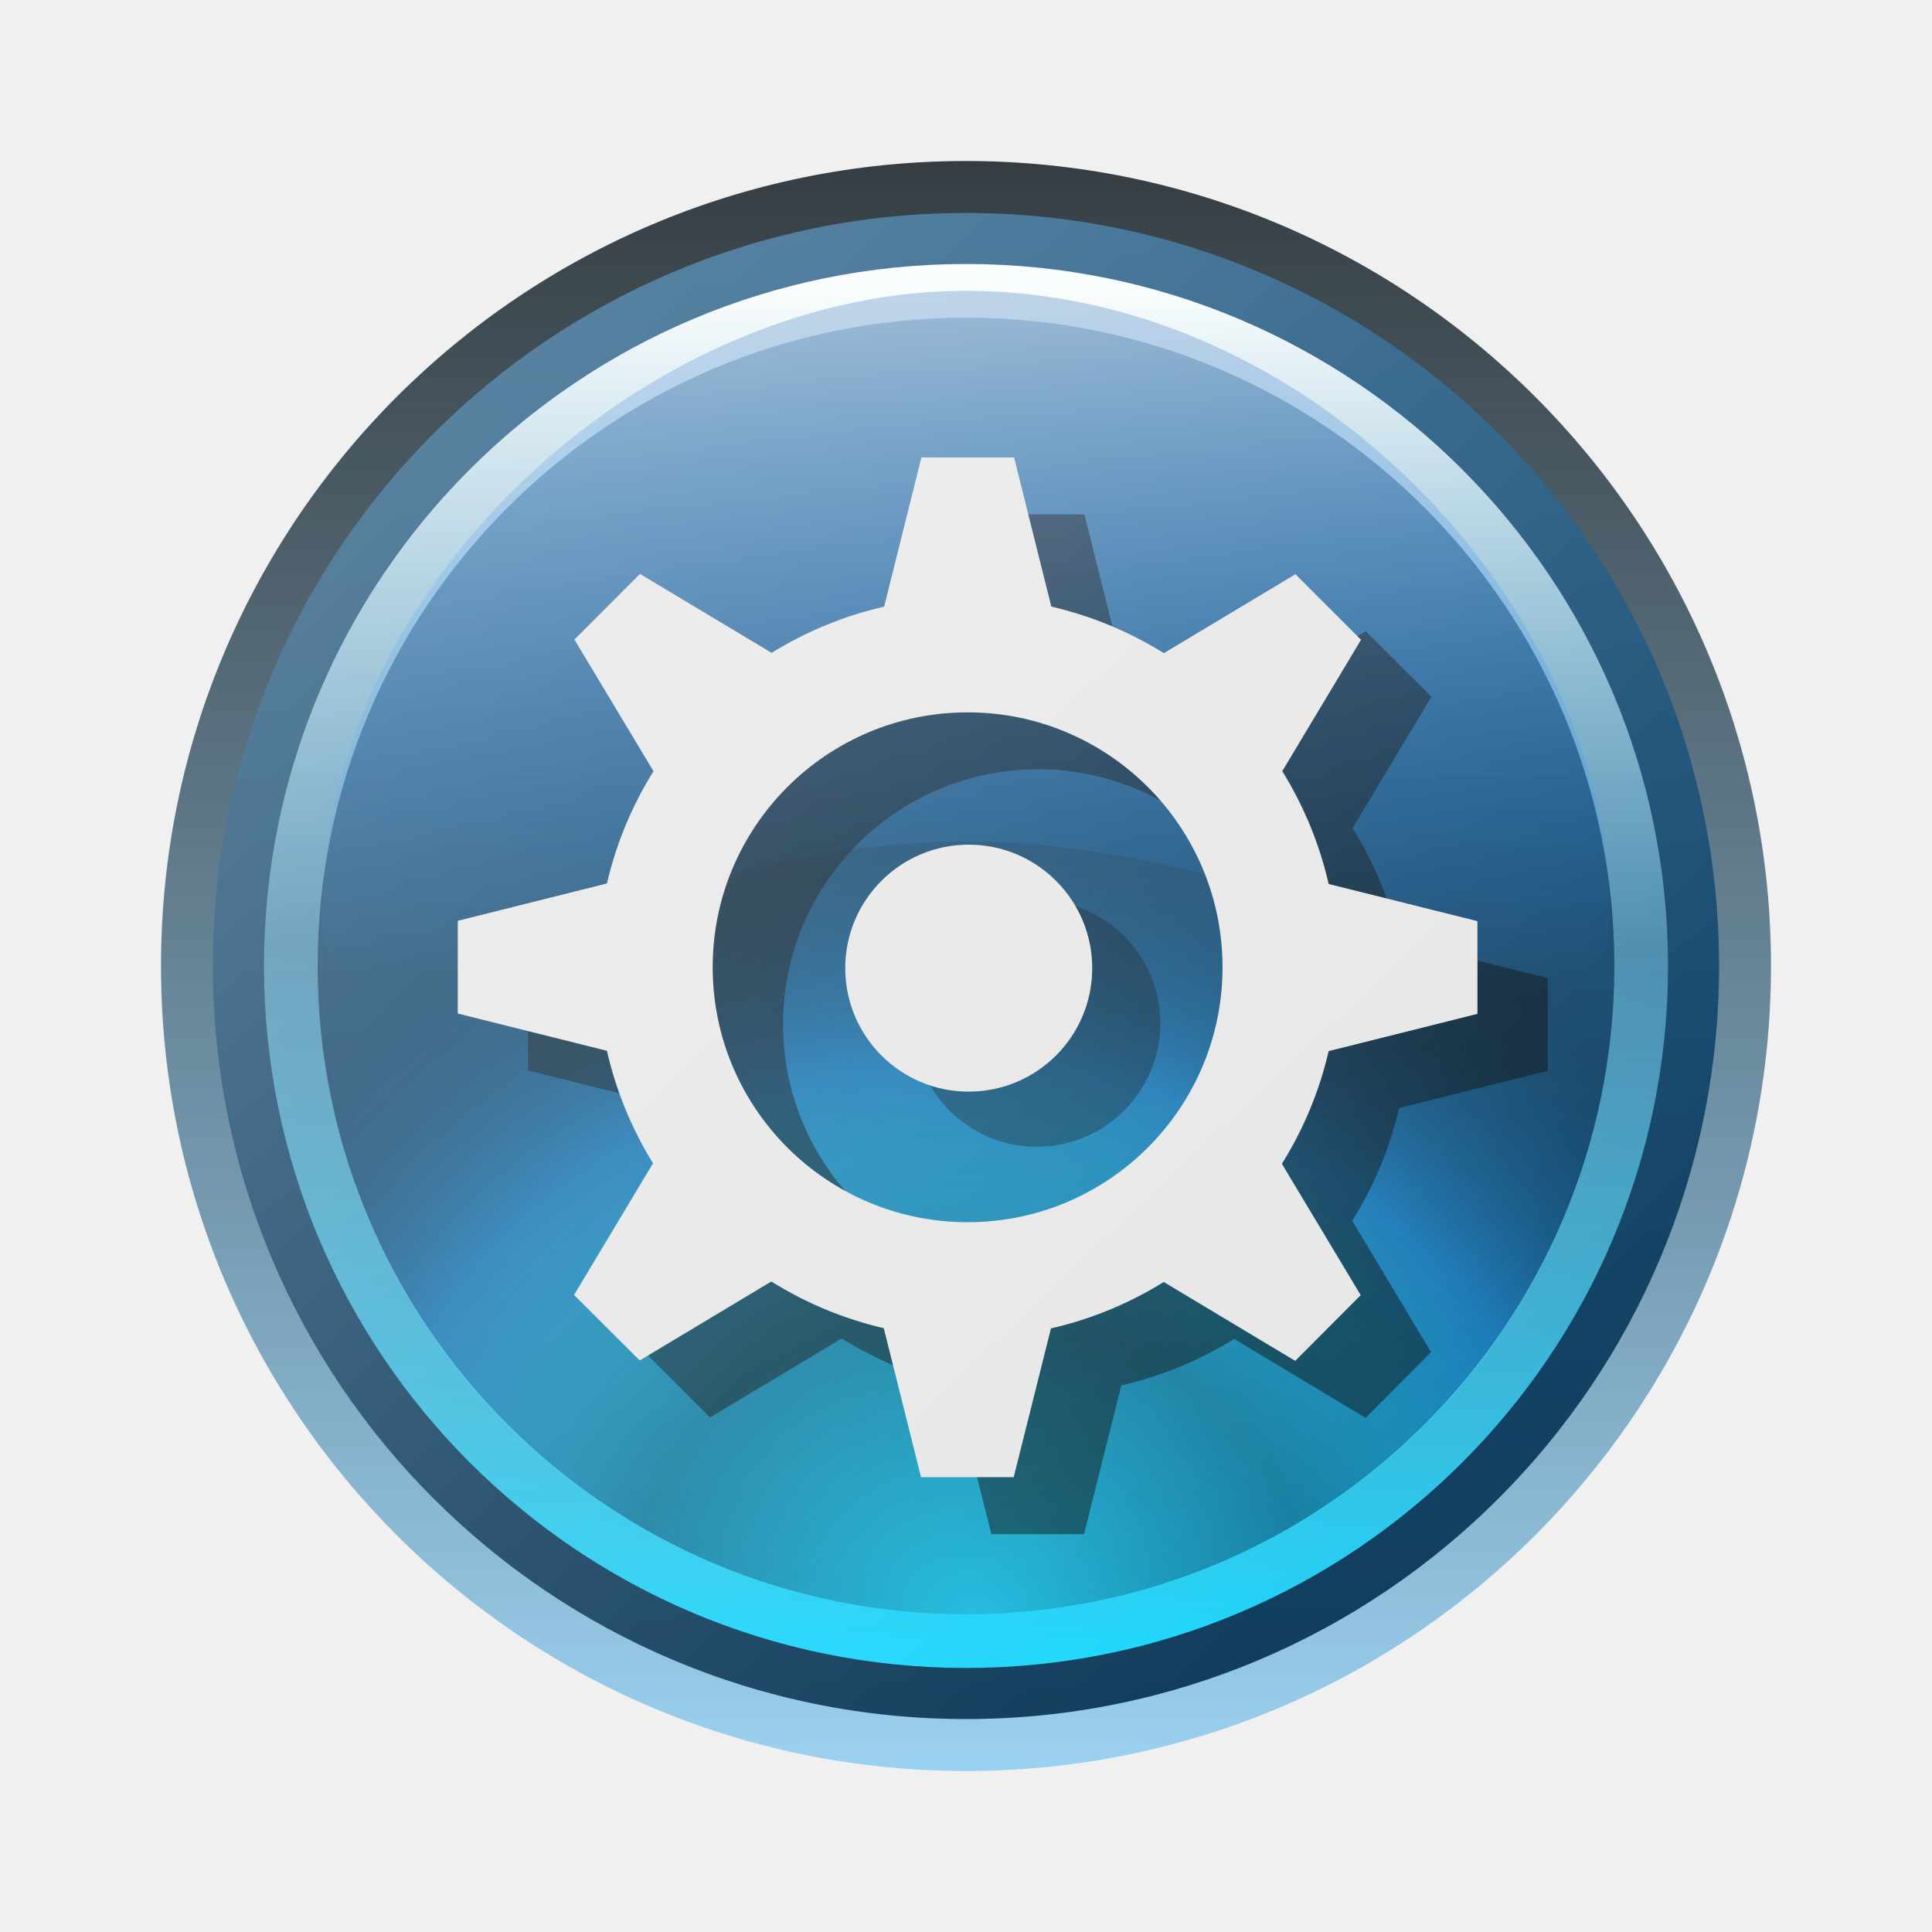
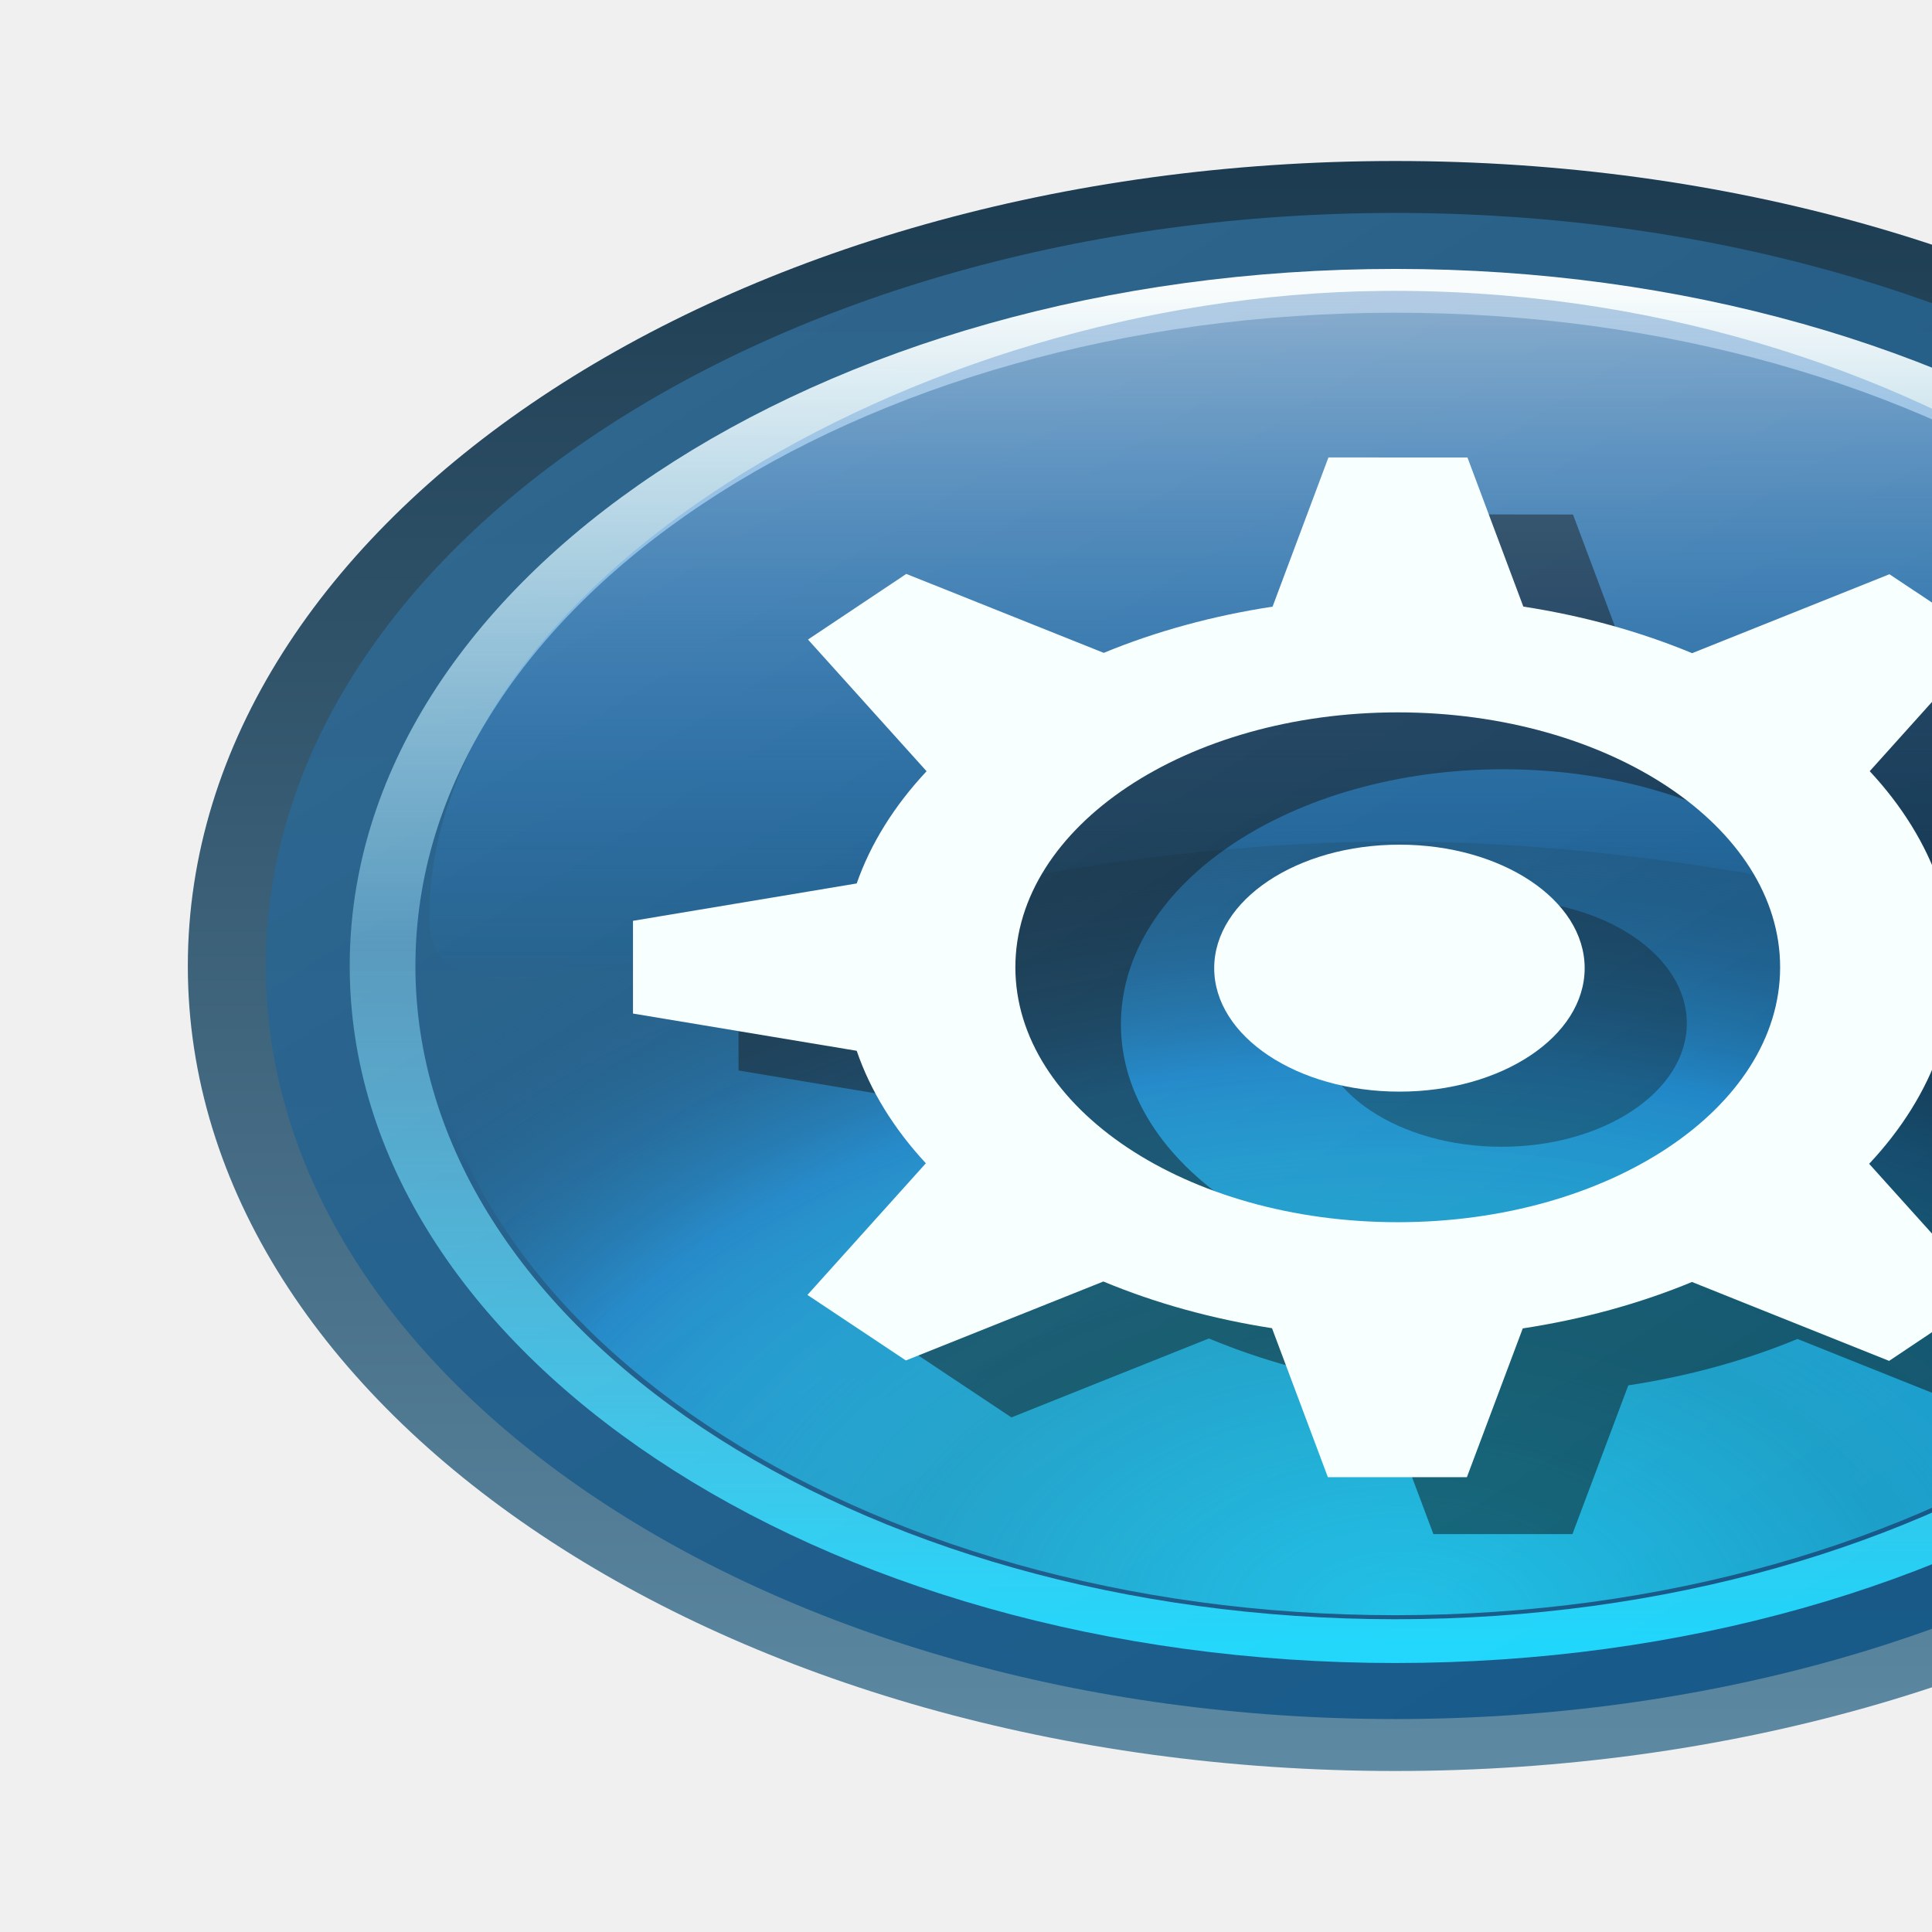
<svg xmlns="http://www.w3.org/2000/svg" xmlns:xlink="http://www.w3.org/1999/xlink" width="36" height="36" viewBox="0 0 36 36" version="1.1" id="svg8">
  <defs id="defs2">
+     <linearGradient id="linearGradient51">
+       <stop style="stop-color:#5e8aa4;stop-opacity:1;" offset="0" id="stop50" />
+       <stop style="stop-color:#1c3b50;stop-opacity:1;" offset="1" id="stop51" />
+     </linearGradient>
    <linearGradient id="linearGradient854">
      <stop style="stop-color:#104e7b;stop-opacity:1" offset="0" id="stop849" />
-       <stop style="stop-color:#0b3757;stop-opacity:1" offset="1" id="stop852" />
-     </linearGradient>
-     <linearGradient id="linearGradient1836">
-       <stop style="stop-color:#8cccf1;stop-opacity:0.849;" offset="0" id="stop1832" />
-       <stop style="stop-color:#071016;stop-opacity:0.798;" offset="1" id="stop1834" />
+       <stop style="stop-color:#115586;stop-opacity:1;" offset="1" id="stop852" />
    </linearGradient>
    <linearGradient id="linearGradient1763">
      <stop style="stop-color:#f8fcfc;stop-opacity:1" offset="0" id="stop1759" />
      <stop id="stop1769" offset="0.483" style="stop-color:#7ccced;stop-opacity:0.496" />
      <stop style="stop-color:#19d5fb;stop-opacity:1" offset="1" id="stop1761" />
    </linearGradient>
    <radialGradient xlink:href="#linearGradient892" id="radialGradient896" cx="17.281" cy="99.091" fx="17.281" fy="99.091" r="7" gradientTransform="matrix(1.708393,-1.422483,1.6197,1.567821,-245.9046,1042.923)" gradientUnits="userSpaceOnUse" />
    <linearGradient id="linearGradient892">
      <stop style="stop-color:#19d5fb;stop-opacity:0.82" offset="0" id="stop888" />
-       <stop id="stop1494" offset="0.388" style="stop-color:#19d5fb;stop-opacity:0.42;" />
-       <stop style="stop-color:#1575b3;stop-opacity:1;" offset="0.701" id="stop1496" />
+       <stop id="stop1494" offset="0.388" style="stop-color:#19d5fb;stop-opacity:0.561;" />
+       <stop style="stop-color:#1480c4;stop-opacity:1;" offset="0.701" id="stop1496" />
      <stop style="stop-color:#0f4b75;stop-opacity:0.004" offset="1" id="stop890" />
    </linearGradient>
    <linearGradient xlink:href="#linearGradient1763" id="linearGradient1765" x1="-79.57" y1="1100.246" x2="-79.586" y2="1127.793" gradientUnits="userSpaceOnUse" gradientTransform="matrix(0.9149628,0,0,0.9149628,16.73954,142.2332)" />
    <linearGradient xlink:href="#linearGradient1783" id="linearGradient1785" x1="-79.46" y1="1100.078" x2="-79.46" y2="1114.228" gradientUnits="userSpaceOnUse" gradientTransform="matrix(0.8571429,0,0,0.8984845,12.14286,160.6078)" />
    <linearGradient id="linearGradient1783">
      <stop style="stop-color:#96b8d9;stop-opacity:0.808" offset="0" id="stop1779" />
      <stop style="stop-color:#007ef2;stop-opacity:0.004" offset="1" id="stop1781" />
    </linearGradient>
-     <linearGradient xlink:href="#linearGradient1836" id="linearGradient1838" x1="-78.917" y1="1129.677" x2="-78.917" y2="1098.478" gradientUnits="userSpaceOnUse" gradientTransform="matrix(0.9677419,0,0,0.9677419,20.93548,83.43625)" />
+     <linearGradient xlink:href="#linearGradient51" id="linearGradient1838" x1="-78.917" y1="1129.677" x2="-78.917" y2="1098.478" gradientUnits="userSpaceOnUse" gradientTransform="matrix(0.9677419,0,0,0.9677419,20.93548,83.43625)" />
    <linearGradient xlink:href="#linearGradient854" id="linearGradient857" x1="-56.06" y1="1147.729" x2="-56.06" y2="1175.502" gradientUnits="userSpaceOnUse" />
    <linearGradient xlink:href="#linearGradient8053" id="linearGradient8055" x1="-65.107" y1="1150.935" x2="-46.893" y2="1170.194" gradientUnits="userSpaceOnUse" gradientTransform="translate(3.7138672e-6)" />
    <linearGradient id="linearGradient8053">
-       <stop style="stop-color:#ffffff;stop-opacity:1;" offset="0" id="stop8049" />
+       <stop style="stop-color:#ffffff;stop-opacity:0.435;" offset="0" id="stop8049" />
      <stop style="stop-color:#ffffff;stop-opacity:0.092;" offset="1" id="stop8051" />
    </linearGradient>
+     <linearGradient xlink:href="#linearGradient96" id="linearGradient44" x1="318.102" y1="169.967" x2="318.102" y2="189.967" gradientUnits="userSpaceOnUse" gradientTransform="matrix(3.5,0,0,1,-1120.856,947.5517)" />
+     <linearGradient id="linearGradient96">
+       <stop style="stop-color:#718995;stop-opacity:1;" offset="0" id="stop93" />
+       <stop style="stop-color:#646b6d;stop-opacity:1;" offset="0.499" id="stop94" />
+       <stop style="stop-color:#292d3b;stop-opacity:1;" offset="0.5" id="stop95" />
+       <stop style="stop-color:#3b494e;stop-opacity:1;" offset="1" id="stop96" />
+     </linearGradient>
+     <linearGradient xlink:href="#linearGradient96" id="linearGradient52" x1="319.768" y1="169.753" x2="319.768" y2="191.182" gradientUnits="userSpaceOnUse" gradientTransform="matrix(1.500004,0,0,1,-159.5521,-3.596089e-5)" />
+     <linearGradient xlink:href="#linearGradient96" id="linearGradient54" x1="319.768" y1="169.753" x2="319.768" y2="191.182" gradientUnits="userSpaceOnUse" gradientTransform="matrix(1.500014,0,0,1.000019,-159.5553,-0.00354022)" />
+     <linearGradient xlink:href="#linearGradient96" id="linearGradient91" x1="316.102" y1="-169.967" x2="316.102" y2="-189.967" gradientUnits="userSpaceOnUse" />
+     <linearGradient xlink:href="#linearGradient96" id="linearGradient93" gradientUnits="userSpaceOnUse" x1="317.102" y1="-189.967" x2="317.102" y2="-169.967" />
+     <linearGradient xlink:href="#linearGradient96" id="linearGradient1" gradientUnits="userSpaceOnUse" x1="314.102" y1="169.967" x2="314.102" y2="188.967" />
+     <linearGradient xlink:href="#linearGradient96" id="linearGradient3" gradientUnits="userSpaceOnUse" x1="314.092" y1="188.967" x2="314.092" y2="169.967" />
+     <linearGradient xlink:href="#linearGradient96" id="linearGradient2" gradientUnits="userSpaceOnUse" x1="314.102" y1="169.967" x2="314.102" y2="188.967" />
+     <linearGradient xlink:href="#linearGradient96" id="linearGradient4" gradientUnits="userSpaceOnUse" x1="314.092" y1="188.967" x2="314.092" y2="169.967" />
  </defs>
  <style id="current-color-scheme" type="text/css">
      .ColorScheme-Text {
      }
      .ColorScheme-Background{
      }
      .ColorScheme-Highlight{
      }
      .ColorScheme-ViewText {
      }
      .ColorScheme-ViewBackground{
      }
      .ColorScheme-ViewHover {
      }
      .ColorScheme-ViewFocus{
      }
      .ColorScheme-ButtonText {
      }
      .ColorScheme-ButtonBackground{
      }
      .ColorScheme-ButtonHover {
      }
      .ColorScheme-ButtonFocus{
      }
    </style>
  <g id="layer1" transform="translate(73.99995,-1143.52)" style="display:inline">
-     <g id="start-here-kde">
-       <rect style="fill:none;fill-opacity:0.237;stroke:none;stroke-width:1;stroke-miterlimit:4;stroke-dasharray:none;stroke-opacity:0.628" id="rect882" width="36" height="36" x="-74" y="1143.52" />
-       <ellipse ry="15" rx="15" style="fill:url(#linearGradient1838);fill-opacity:1;stroke:none;stroke-width:2;stroke-miterlimit:4;stroke-dasharray:none;stroke-opacity:1" id="circle920" cx="-56" cy="1161.52" />
-       <ellipse ry="14.032" rx="14.032" cy="1161.52" cx="-56" id="circle898" style="fill:url(#linearGradient857);fill-opacity:1;stroke:none;stroke-width:2;stroke-miterlimit:4;stroke-dasharray:none;stroke-opacity:1" />
-       <circle r="12.097" cy="1161.52" cx="-56" id="circle886" style="fill:url(#radialGradient896);fill-opacity:1;stroke:none;stroke-width:2;stroke-miterlimit:4;stroke-dasharray:none;stroke-opacity:1" />
-       <path id="path1757" d="M -43.419,1161.52 A 12.581,12.581 0 0 1 -56,1174.1 12.581,12.581 0 0 1 -68.581,1161.52 12.581,12.581 0 0 1 -56,1148.939 a 12.581,12.581 0 0 1 12.581,12.581 z" style="fill:none;fill-opacity:1;stroke:url(#linearGradient1765);stroke-width:1;stroke-linecap:round;stroke-linejoin:round;stroke-miterlimit:4;stroke-dasharray:none;stroke-opacity:1" />
-       <path id="path1775" d="m -44,1160.632 c 0,3.164 -5.373,-1.431 -12,-1.431 -6.627,0 -12,4.643 -12,1.431 0,-6.2 5.997,-11.593 11.811,-11.691 6.602,-0.112 12.189,5.912 12.189,11.691 z" style="fill:url(#linearGradient1785);fill-opacity:1;stroke:none;stroke-width:0.5;stroke-linecap:round;stroke-linejoin:round;stroke-miterlimit:4;stroke-dasharray:none;stroke-opacity:1" />
-       <g style="fill:#000000;fill-opacity:0.429" transform="translate(1.417969,1.146397)" id="g913">
-         <path id="path909" d="m -56.938,1151.958 -0.694,2.78 a 6.91,6.91 0 0 0 -2.097,0.861 l -2.453,-1.471 -1.221,1.223 1.473,2.455 a 6.91,6.91 0 0 0 -0.868,2.091 l -2.779,0.696 v 1.728 l 2.779,0.694 a 6.91,6.91 0 0 0 0.859,2.096 l -1.471,2.453 1.223,1.221 2.453,-1.471 a 6.91,6.91 0 0 0 2.095,0.87 l 0.694,2.776 h 1.727 l 0.694,-2.772 a 6.91,6.91 0 0 0 2.102,-0.865 l 2.449,1.47 1.221,-1.225 -1.469,-2.447 a 6.91,6.91 0 0 0 0.872,-2.1 l 2.772,-0.694 v -1.728 l -2.772,-0.692 a 6.91,6.91 0 0 0 -0.865,-2.102 l 1.468,-2.449 -1.223,-1.22 -2.451,1.471 a 6.91,6.91 0 0 0 -2.097,-0.868 l -0.694,-2.778 z m 0.861,4.75 a 4.75,4.75 0 0 1 4.75,4.75 4.75,4.75 0 0 1 -4.75,4.75 4.75,4.75 0 0 1 -4.75,-4.75 4.75,4.75 0 0 1 4.75,-4.75 z" style="opacity:1;fill:#000000;fill-opacity:0.47;stroke:none;stroke-width:1.912;stroke-linecap:round;stroke-linejoin:round;stroke-miterlimit:4;stroke-dasharray:none;stroke-opacity:1" />
-         <circle r="2.301" style="opacity:0.9;fill:#000000;fill-opacity:0.376;stroke:none;stroke-width:0.926;stroke-linecap:round;stroke-linejoin:round;stroke-miterlimit:4;stroke-dasharray:none;stroke-opacity:1" id="circle911" cx="-56.098" cy="1161.441" />
+     <g id="start-here-kde" transform="matrix(1.5,0,0,1,36.00001,0)" style="stroke-width:0.816">
+       <rect style="fill:none;fill-opacity:0.237;stroke:none;stroke-width:0.816;stroke-miterlimit:4;stroke-dasharray:none;stroke-opacity:0.628" id="rect882" width="32" height="32" x="-72" y="1145.52" />
+       <ellipse ry="15" rx="15" style="fill:url(#linearGradient1838);fill-opacity:1;stroke:none;stroke-width:1.633;stroke-miterlimit:4;stroke-dasharray:none;stroke-opacity:1" id="circle920" cx="-56" cy="1161.52" />
+       <ellipse ry="14.032" rx="14.032" cy="1161.52" cx="-56" id="circle898" style="fill:url(#linearGradient857);fill-opacity:1;stroke:none;stroke-width:1.633;stroke-miterlimit:4;stroke-dasharray:none;stroke-opacity:1" />
+       <circle r="12.097" cy="1161.52" cx="-56" id="circle886" style="fill:url(#radialGradient896);fill-opacity:1;stroke:none;stroke-width:1.633;stroke-miterlimit:4;stroke-dasharray:none;stroke-opacity:1" />
+       <path id="path1757" d="M -43.419,1161.52 A 12.581,12.581 0 0 1 -56,1174.1 12.581,12.581 0 0 1 -68.581,1161.52 12.581,12.581 0 0 1 -56,1148.939 a 12.581,12.581 0 0 1 12.581,12.581 z" style="fill:none;fill-opacity:1;stroke:url(#linearGradient1765);stroke-width:0.816;stroke-linecap:round;stroke-linejoin:round;stroke-miterlimit:4;stroke-dasharray:none;stroke-opacity:1" />
+       <path id="path1775" d="m -44,1160.632 c 0,3.164 -5.373,-1.431 -12,-1.431 -6.627,0 -12,4.643 -12,1.431 0,-6.2 5.997,-11.593 11.811,-11.691 6.602,-0.112 12.189,5.912 12.189,11.691 z" style="fill:url(#linearGradient1785);fill-opacity:1;stroke:none;stroke-width:0.408;stroke-linecap:round;stroke-linejoin:round;stroke-miterlimit:4;stroke-dasharray:none;stroke-opacity:1" />
+       <g style="fill:#000000;fill-opacity:0.429;stroke-width:0.816" transform="translate(1.417969,1.146397)" id="g913">
+         <path id="path909" d="m -56.938,1151.958 -0.694,2.78 a 6.91,6.91 0 0 0 -2.097,0.861 l -2.453,-1.471 -1.221,1.223 1.473,2.455 a 6.91,6.91 0 0 0 -0.868,2.091 l -2.779,0.696 v 1.728 l 2.779,0.694 a 6.91,6.91 0 0 0 0.859,2.096 l -1.471,2.453 1.223,1.221 2.453,-1.471 a 6.91,6.91 0 0 0 2.095,0.87 l 0.694,2.776 h 1.727 l 0.694,-2.772 a 6.91,6.91 0 0 0 2.102,-0.865 l 2.449,1.47 1.221,-1.225 -1.469,-2.447 a 6.91,6.91 0 0 0 0.872,-2.1 l 2.772,-0.694 v -1.728 l -2.772,-0.692 a 6.91,6.91 0 0 0 -0.865,-2.102 l 1.468,-2.449 -1.223,-1.22 -2.451,1.471 a 6.91,6.91 0 0 0 -2.097,-0.868 l -0.694,-2.778 z m 0.861,4.75 a 4.75,4.75 0 0 1 4.75,4.75 4.75,4.75 0 0 1 -4.75,4.75 4.75,4.75 0 0 1 -4.75,-4.75 4.75,4.75 0 0 1 4.75,-4.75 z" style="opacity:1;fill:#000000;fill-opacity:0.47;stroke:none;stroke-width:1.561;stroke-linecap:round;stroke-linejoin:round;stroke-miterlimit:4;stroke-dasharray:none;stroke-opacity:1" />
+         <circle r="2.301" style="opacity:0.9;fill:#000000;fill-opacity:0.376;stroke:none;stroke-width:0.756;stroke-linecap:round;stroke-linejoin:round;stroke-miterlimit:4;stroke-dasharray:none;stroke-opacity:1" id="circle911" cx="-56.098" cy="1161.441" />
      </g>
-       <path id="path2007" d="m -56.831,1152.044 -0.694,2.78 a 6.91,6.91 0 0 0 -2.097,0.861 l -2.453,-1.471 -1.221,1.223 1.473,2.454 a 6.91,6.91 0 0 0 -0.868,2.091 l -2.779,0.696 v 1.728 l 2.779,0.694 a 6.91,6.91 0 0 0 0.859,2.096 l -1.471,2.453 1.223,1.221 2.453,-1.471 a 6.91,6.91 0 0 0 2.095,0.87 l 0.694,2.776 h 1.727 l 0.694,-2.772 a 6.91,6.91 0 0 0 2.102,-0.865 l 2.449,1.47 1.221,-1.225 -1.469,-2.447 a 6.91,6.91 0 0 0 0.872,-2.1 l 2.772,-0.694 v -1.728 l -2.772,-0.692 a 6.91,6.91 0 0 0 -0.865,-2.102 l 1.468,-2.449 -1.223,-1.221 -2.451,1.471 a 6.91,6.91 0 0 0 -2.097,-0.868 l -0.694,-2.778 z m 0.861,4.75 a 4.75,4.75 0 0 1 4.75,4.75 4.75,4.75 0 0 1 -4.75,4.75 4.75,4.75 0 0 1 -4.75,-4.75 4.75,4.75 0 0 1 4.75,-4.75 z" style="fill:#e6e6e6;fill-opacity:1;stroke:none;stroke-width:1.912;stroke-linecap:round;stroke-linejoin:round;stroke-miterlimit:4;stroke-dasharray:none;stroke-opacity:1" />
-       <circle r="2.301" style="fill:#e6e6e6;fill-opacity:1;stroke:none;stroke-width:0.926;stroke-linecap:round;stroke-linejoin:round;stroke-miterlimit:4;stroke-dasharray:none;stroke-opacity:1" id="circle1868" cx="-55.949" cy="1161.56" />
-       <ellipse ry="14.032" rx="14.032" cy="1161.52" cx="-56" id="ellipse8047" style="display:inline;opacity:0.3;fill:url(#linearGradient8055);fill-opacity:1;stroke:none;stroke-width:2;stroke-miterlimit:4;stroke-dasharray:none;stroke-opacity:1" />
+       <path id="path2007" d="m -56.831,1152.044 -0.694,2.78 a 6.91,6.91 0 0 0 -2.097,0.861 l -2.453,-1.471 -1.221,1.223 1.473,2.454 a 6.91,6.91 0 0 0 -0.868,2.091 l -2.779,0.696 v 1.728 l 2.779,0.694 a 6.91,6.91 0 0 0 0.859,2.096 l -1.471,2.453 1.223,1.221 2.453,-1.471 a 6.91,6.91 0 0 0 2.095,0.87 l 0.694,2.776 h 1.727 l 0.694,-2.772 a 6.91,6.91 0 0 0 2.102,-0.865 l 2.449,1.47 1.221,-1.225 -1.469,-2.447 a 6.91,6.91 0 0 0 0.872,-2.1 l 2.772,-0.694 v -1.728 l -2.772,-0.692 a 6.91,6.91 0 0 0 -0.865,-2.102 l 1.468,-2.449 -1.223,-1.221 -2.451,1.471 a 6.91,6.91 0 0 0 -2.097,-0.868 l -0.694,-2.778 z m 0.861,4.75 a 4.75,4.75 0 0 1 4.75,4.75 4.75,4.75 0 0 1 -4.75,4.75 4.75,4.75 0 0 1 -4.75,-4.75 4.75,4.75 0 0 1 4.75,-4.75 z" style="fill:#f7ffff;fill-opacity:1;stroke:none;stroke-width:1.561;stroke-linecap:round;stroke-linejoin:round;stroke-miterlimit:4;stroke-dasharray:none;stroke-opacity:1" />
+       <circle r="2.301" style="fill:#f7ffff;fill-opacity:1;stroke:none;stroke-width:0.756;stroke-linecap:round;stroke-linejoin:round;stroke-miterlimit:4;stroke-dasharray:none;stroke-opacity:1" id="circle1868" cx="-55.949" cy="1161.56" />
+       <ellipse ry="14.032" rx="14.032" cy="1161.52" cx="-56" id="ellipse8047" style="display:inline;opacity:0.3;fill:url(#linearGradient8055);fill-opacity:1;stroke:none;stroke-width:1.633;stroke-miterlimit:4;stroke-dasharray:none;stroke-opacity:1" />
+     </g>
+     <g id="22-22-start-here-kde" transform="translate(-27.99998,-4.999998)">
+       <rect transform="scale(1,-1)" style="fill:none;fill-opacity:1;stroke:none;stroke-width:1.5;stroke-linecap:round;stroke-miterlimit:4;stroke-dasharray:none;stroke-opacity:1" id="rect1654" width="4" height="1" x="-15" y="-1120.52" />
+       <rect style="fill:url(#linearGradient44);fill-opacity:1;stroke-width:2.5;stroke-linecap:round;stroke-linejoin:round;stroke-opacity:0.905" id="toolbutton-hover-center" width="14" height="14" x="-18" y="1120.519" />
+       <g id="toolbutton-hover-right" transform="matrix(1,0,0,0.9332959,-323.1017,959.0902)" style="stroke-width:1.035">
+         <rect style="fill:url(#linearGradient52);stroke:none;stroke-width:1.098;stroke-linecap:round;stroke-miterlimit:4;stroke-dasharray:none;stroke-opacity:1" id="rect2220" width="3" height="15.001" x="319.102" y="172.967" />
+         <rect y="172.967" x="322.102" height="15" width="1" id="rect1734" style="fill:#181b1e;fill-opacity:1;stroke:none;stroke-width:1.553;stroke-linecap:round;stroke-miterlimit:4;stroke-dasharray:none;stroke-opacity:1" />
+         <rect y="172.967" x="321.102" height="15" width="1" id="rect37" style="opacity:0.2;fill:#ffffff;fill-opacity:1;stroke:none;stroke-width:1.553;stroke-linecap:round;stroke-miterlimit:4;stroke-dasharray:none;stroke-opacity:1" />
+       </g>
+       <g id="toolbutton-hover-left" transform="matrix(-1,0,0,0.9332959,301.1017,959.0902)" style="stroke-width:1.035">
+         <rect style="fill:url(#linearGradient54);stroke:none;stroke-width:1.098;stroke-linecap:round;stroke-miterlimit:4;stroke-dasharray:none;stroke-opacity:1" id="rect40" width="3" height="15.001" x="319.102" y="172.967" />
+         <rect y="172.967" x="322.102" height="15" width="1" id="rect41" style="fill:#181b1e;fill-opacity:1;stroke:none;stroke-width:1.553;stroke-linecap:round;stroke-miterlimit:4;stroke-dasharray:none;stroke-opacity:1" />
+         <rect y="172.967" x="321.102" height="15" width="1" id="rect42" style="opacity:0.2;fill:#ffffff;fill-opacity:1;stroke:none;stroke-width:1.553;stroke-linecap:round;stroke-miterlimit:4;stroke-dasharray:none;stroke-opacity:1" />
+       </g>
+       <g id="toolbutton-hover-top" transform="matrix(3.499973,0,0,1,-1120.848,947.5517)" style="stroke-width:0.535">
+         <rect transform="scale(1,-1)" style="fill:#181b1e;fill-opacity:1;stroke:none;stroke-width:0.802;stroke-linecap:round;stroke-miterlimit:4;stroke-dasharray:none;stroke-opacity:1" id="rect1656" width="4" height="1" x="315.102" y="-169.967" />
+         <rect transform="scale(1,-1)" y="-172.968" x="315.102" height="3.001" width="4" id="rect2242" style="fill:url(#linearGradient91);stroke:none;stroke-width:0.802;stroke-linecap:round;stroke-miterlimit:4;stroke-dasharray:none;stroke-opacity:1" />
+         <rect transform="scale(1,-1)" style="opacity:0.2;fill:#ffffff;fill-opacity:0.946;stroke:none;stroke-width:0.802;stroke-linecap:round;stroke-miterlimit:4;stroke-dasharray:none;stroke-opacity:1" id="rect54" width="4" height="1" x="315.102" y="-170.967" />
+       </g>
+       <g id="toolbutton-hover-bottom" transform="matrix(3.499973,0,0,-1,-1120.847,1307.487)" style="stroke-width:0.535">
+         <rect transform="scale(1,-1)" style="fill:#181b1e;fill-opacity:1;stroke:none;stroke-width:0.802;stroke-linecap:round;stroke-miterlimit:4;stroke-dasharray:none;stroke-opacity:1" id="rect91" width="4" height="1" x="315.102" y="-169.967" />
+         <rect transform="scale(1,-1)" y="-172.968" x="315.102" height="3.001" width="4" id="rect92-2" style="fill:url(#linearGradient93);stroke:none;stroke-width:0.802;stroke-linecap:round;stroke-miterlimit:4;stroke-dasharray:none;stroke-opacity:1" />
+         <rect transform="scale(1,-1)" style="opacity:0.2;fill:#ffffff;fill-opacity:0.946;stroke:none;stroke-width:0.802;stroke-linecap:round;stroke-miterlimit:4;stroke-dasharray:none;stroke-opacity:1" id="rect93-9" width="4" height="1" x="315.102" y="-170.967" />
+       </g>
+       <g id="toolbutton-hover-topleft" transform="translate(-333.1017,947.5523)">
+         <path id="path89395" style="fill:#181b1e;fill-opacity:1;stroke-width:2.5;stroke-linecap:round;stroke-linejoin:round;stroke-opacity:0.905" d="m 315.102,168.967 a 4,4 0 0 0 -2.828,1.172 4,4 0 0 0 -1.172,2.828 h 1 a 3,3 0 0 1 3,-3 z" />
+         <path style="fill:url(#linearGradient2);fill-opacity:1;stroke-width:2.165;stroke-linecap:round;stroke-linejoin:round;stroke-opacity:0.905" id="path89399" d="m 312.102,172.967 a 3,3 0 0 1 3,-3 v 3 z" />
+         <path id="path96" style="opacity:0.2;fill:#ffffff;fill-opacity:1;stroke-width:2.165;stroke-linecap:round;stroke-linejoin:round;stroke-opacity:0.905" d="m 315.102,169.967 a 3,3 0 0 0 -3,3 h 0.99 a 2.01,2 0 0 1 2.01,-2 z" />
+       </g>
+       <g id="toolbutton-hover-topright" transform="matrix(-1,0,0,1,311.1017,947.5523)">
+         <path id="path98" style="fill:#181b1e;fill-opacity:1;stroke-width:2.5;stroke-linecap:round;stroke-linejoin:round;stroke-opacity:0.905" d="m 315.102,168.967 a 4,4 0 0 0 -2.828,1.172 4,4 0 0 0 -1.172,2.828 h 1 a 3,3 0 0 1 3,-3 z" />
+         <path style="fill:url(#linearGradient1);fill-opacity:1;stroke-width:2.165;stroke-linecap:round;stroke-linejoin:round;stroke-opacity:0.905" id="path99" d="m 312.102,172.967 a 3,3 0 0 1 3,-3 v 3 z" />
+         <path id="path100" style="opacity:0.2;fill:#ffffff;fill-opacity:1;stroke-width:2.165;stroke-linecap:round;stroke-linejoin:round;stroke-opacity:0.905" d="m 315.102,169.967 a 3,3 0 0 0 -3,3 h 0.99 a 2.01,2 0 0 1 2.01,-2 z" />
+       </g>
+       <g id="toolbutton-hover-bottomleft" transform="matrix(1,0,0,-1,-333.0919,1307.487)">
+         <path id="path101" style="fill:#181b1e;fill-opacity:1;stroke-width:2.5;stroke-linecap:round;stroke-linejoin:round;stroke-opacity:0.905" d="m 315.102,168.967 a 4,4 0 0 0 -2.828,1.172 4,4 0 0 0 -1.172,2.828 h 1 a 3,3 0 0 1 3,-3 z" />
+         <path style="fill:url(#linearGradient4);fill-opacity:1;stroke-width:2.165;stroke-linecap:round;stroke-linejoin:round;stroke-opacity:0.905" id="path102" d="m 312.102,172.967 a 3,3 0 0 1 3,-3 v 3 z" />
+         <path id="path103" style="opacity:0.2;fill:#ffffff;fill-opacity:1;stroke-width:2.165;stroke-linecap:round;stroke-linejoin:round;stroke-opacity:0.905" d="m 315.102,169.967 a 3,3 0 0 0 -3,3 h 0.99 a 2.01,2 0 0 1 2.01,-2 z" />
+       </g>
+       <g id="toolbutton-hover-bottomright" transform="rotate(180,155.546,653.7435)">
+         <path id="path104" style="fill:#181b1e;fill-opacity:1;stroke-width:2.5;stroke-linecap:round;stroke-linejoin:round;stroke-opacity:0.905" d="m 315.102,168.967 a 4,4 0 0 0 -2.828,1.172 4,4 0 0 0 -1.172,2.828 h 1 a 3,3 0 0 1 3,-3 z" />
+         <path style="fill:url(#linearGradient3);fill-opacity:1;stroke-width:2.165;stroke-linecap:round;stroke-linejoin:round;stroke-opacity:0.905" id="path105" d="m 312.102,172.967 a 3,3 0 0 1 3,-3 v 3 z" />
+         <path id="path106" style="opacity:0.2;fill:#ffffff;fill-opacity:1;stroke-width:2.165;stroke-linecap:round;stroke-linejoin:round;stroke-opacity:0.905" d="m 315.102,169.967 a 3,3 0 0 0 -3,3 h 0.99 a 2.01,2 0 0 1 2.01,-2 z" />
+       </g>
+       <path id="path12" d="m -11.634,1120.52 -0.511,2.048 a 5.092,5.092 0 0 0 -1.545,0.634 l -1.807,-1.084 -0.9,0.901 1.086,1.809 a 5.092,5.092 0 0 0 -0.64,1.541 L -18,1126.881 v 1.273 l 2.048,0.511 a 5.092,5.092 0 0 0 0.633,1.545 l -1.084,1.808 0.901,0.899 1.807,-1.084 a 5.092,5.092 0 0 0 1.544,0.641 l 0.511,2.045 h 1.273 l 0.511,-2.043 a 5.092,5.092 0 0 0 1.549,-0.637 l 1.805,1.083 0.9,-0.902 -1.083,-1.803 a 5.092,5.092 0 0 0 0.643,-1.548 l 2.043,-0.511 v -1.273 l -2.043,-0.51 a 5.092,5.092 0 0 0 -0.637,-1.549 l 1.081,-1.804 -0.901,-0.9 -1.806,1.084 a 5.092,5.092 0 0 0 -1.545,-0.64 l -0.511,-2.047 z m 0.634,3.5 a 3.5,3.5 0 0 1 3.5,3.5 3.5,3.5 0 0 1 -3.5,3.5 3.5,3.5 0 0 1 -3.5,-3.5 3.5,3.5 0 0 1 3.5,-3.5 z" style="fill:#e6e6e6;fill-opacity:1;stroke:#2a2f3c;stroke-width:1.5;stroke-linecap:round;stroke-linejoin:round;stroke-miterlimit:4;stroke-dasharray:none;stroke-opacity:1" />
+       <path id="path8" d="m -11.634,1120.52 -0.511,2.048 a 5.092,5.092 0 0 0 -1.545,0.634 l -1.807,-1.084 -0.9,0.901 1.086,1.809 a 5.092,5.092 0 0 0 -0.64,1.541 L -18,1126.881 v 1.273 l 2.048,0.511 a 5.092,5.092 0 0 0 0.633,1.545 l -1.084,1.808 0.901,0.899 1.807,-1.084 a 5.092,5.092 0 0 0 1.544,0.641 l 0.511,2.045 h 1.273 l 0.511,-2.043 a 5.092,5.092 0 0 0 1.549,-0.637 l 1.805,1.083 0.9,-0.902 -1.083,-1.803 a 5.092,5.092 0 0 0 0.643,-1.548 l 2.043,-0.511 v -1.273 l -2.043,-0.51 a 5.092,5.092 0 0 0 -0.637,-1.549 l 1.081,-1.804 -0.901,-0.9 -1.806,1.084 a 5.092,5.092 0 0 0 -1.545,-0.64 l -0.511,-2.047 z m 0.634,3.5 a 3.5,3.5 0 0 1 3.5,3.5 3.5,3.5 0 0 1 -3.5,3.5 3.5,3.5 0 0 1 -3.5,-3.5 3.5,3.5 0 0 1 3.5,-3.5 z" style="fill:#e6e6e6;fill-opacity:1;stroke:none;stroke-width:1;stroke-linecap:round;stroke-linejoin:round;stroke-miterlimit:4;stroke-dasharray:none;stroke-opacity:1" />
    </g>
  </g>
</svg>
